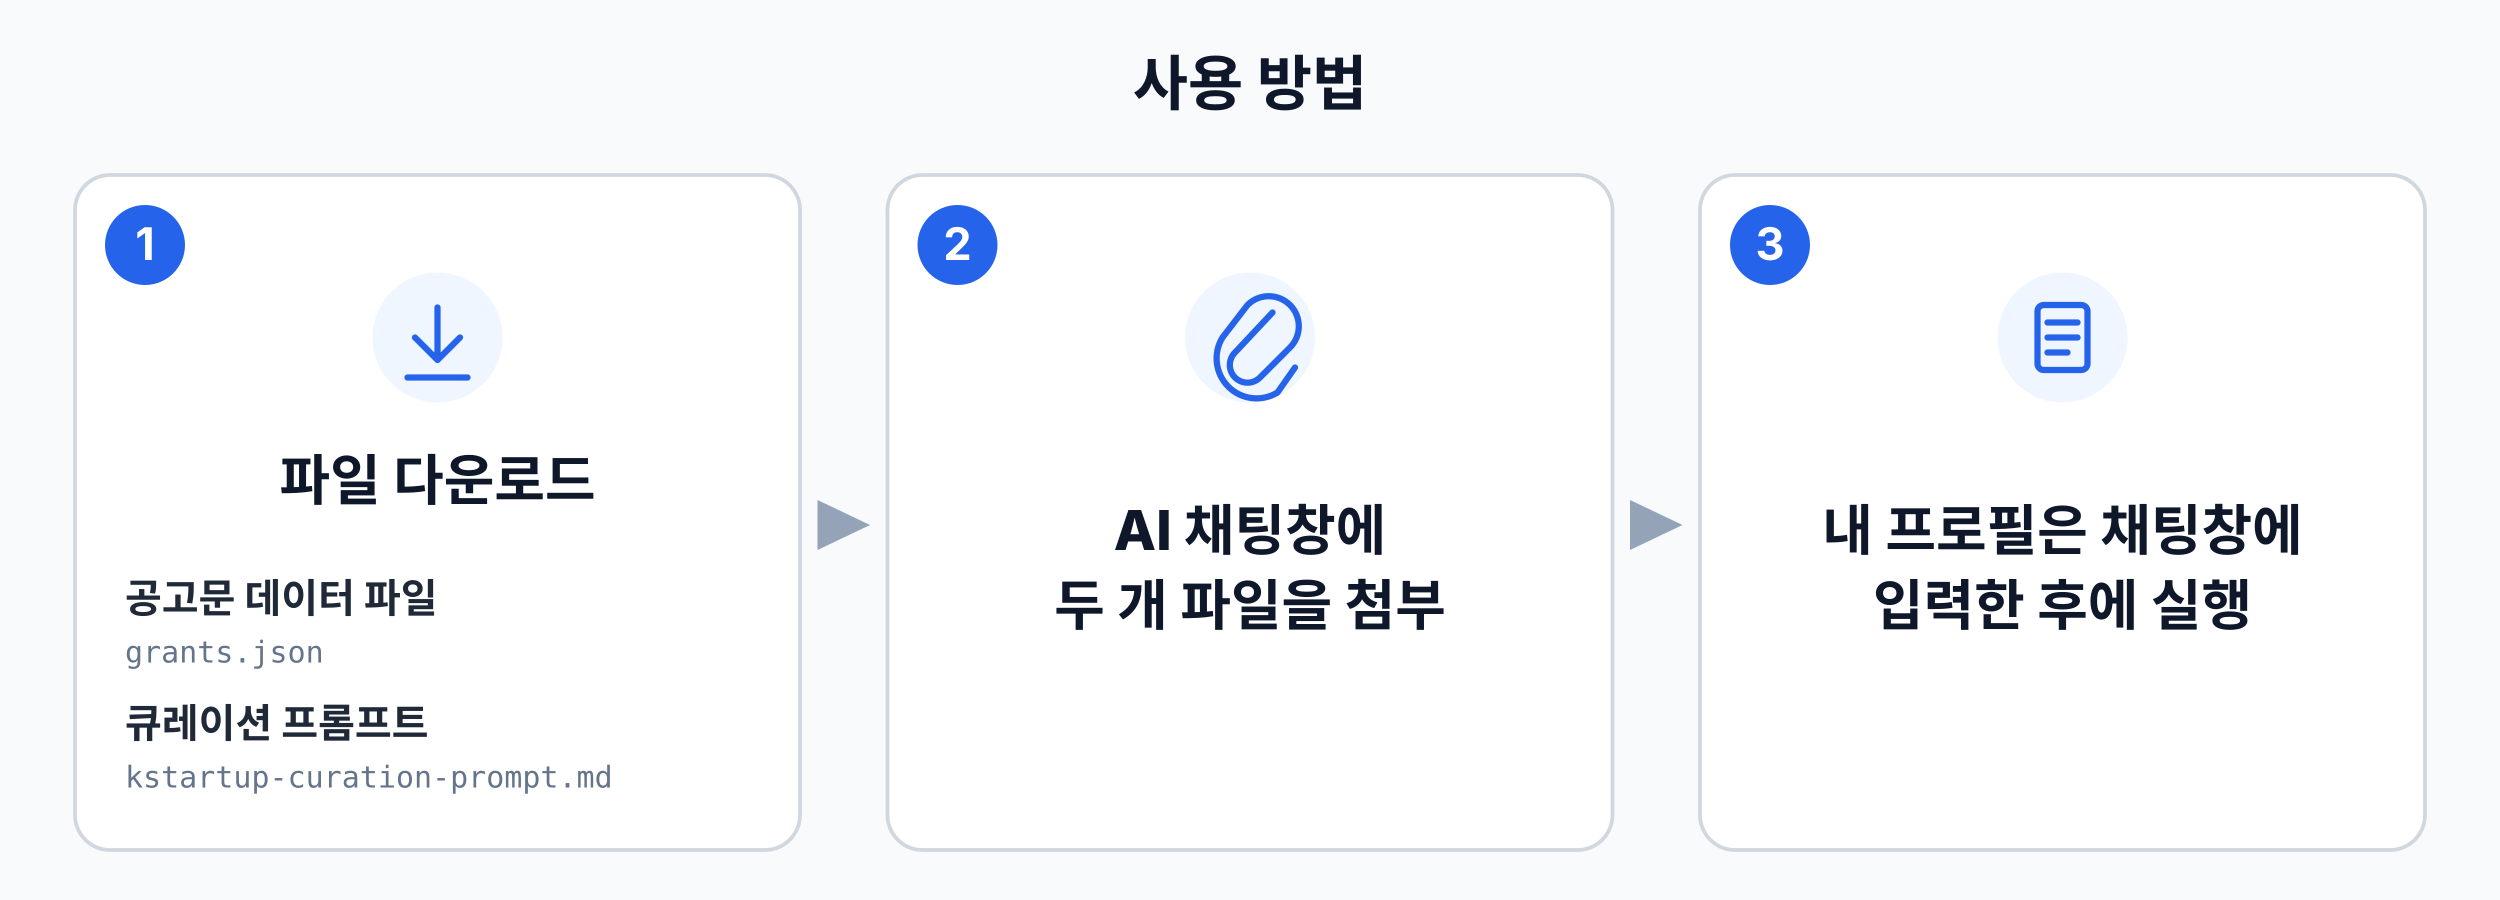
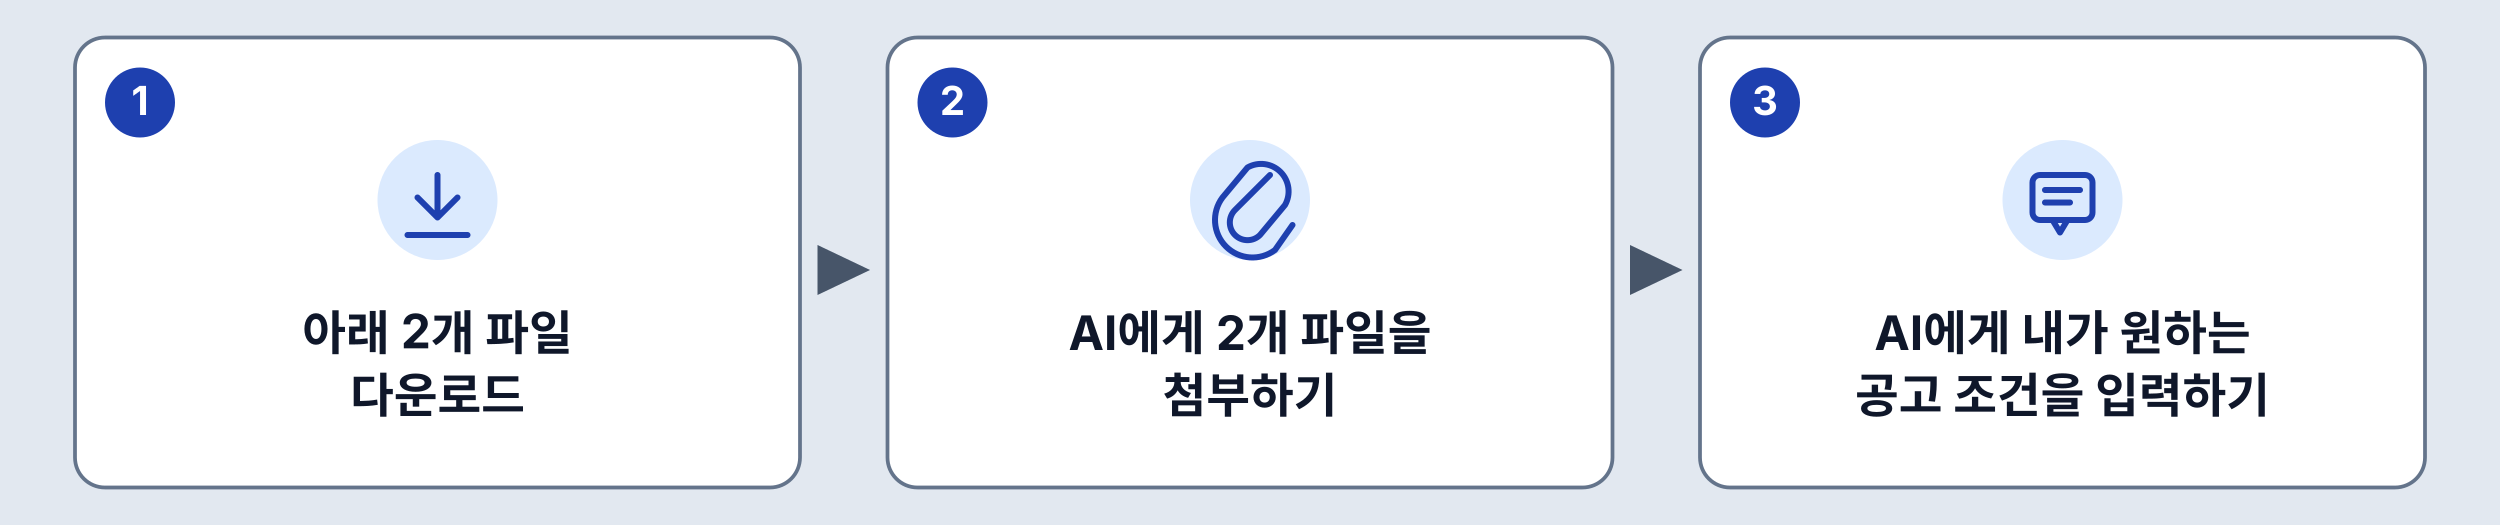
- <svg xmlns="http://www.w3.org/2000/svg" viewBox="0 0 1000 360" font-family="-apple-system, 'Apple SD Gothic Neo', 'Malgun Gothic', sans-serif">
+ <svg xmlns="http://www.w3.org/2000/svg" viewBox="0 0 1000 210" font-family="-apple-system, 'Apple SD Gothic Neo', 'Malgun Gothic', sans-serif">
  <defs>
    <style>
-       .card { fill: #ffffff; stroke: #d0d7de; stroke-width: 1.5; }
-       .step-num { fill: #ffffff; font-size: 18px; font-weight: 700; }
-       .step-circle { fill: #2563eb; }
-       .title { fill: #0f172a; font-size: 22px; font-weight: 800; }
-       .item { fill: #1f2937; font-size: 16px; font-weight: 600; }
-       .item-sub { fill: #64748b; font-size: 12px; font-family: 'SFMono-Regular', Consolas, monospace; }
-       .desc { fill: #334155; font-size: 16px; }
-       .arrow { fill: #94a3b8; }
-       .icon-bg { fill: #eff6ff; }
-       .icon-stroke { stroke: #2563eb; stroke-width: 2.5; fill: none; stroke-linecap: round; stroke-linejoin: round; }
+       .card { fill: #ffffff; stroke: #64748b; stroke-width: 1.5; }
+       .step-num { fill: #ffffff; font-size: 16px; font-weight: 700; }
+       .step-circle { fill: #1e40af; }
+       .title { fill: #0f172a; font-size: 19px; font-weight: 700; }
+       .arrow { fill: #475569; }
+       .icon-bg { fill: #dbeafe; }
+       .icon-stroke { stroke: #1e40af; stroke-width: 2.4; fill: none; stroke-linecap: round; stroke-linejoin: round; }
    </style>
  </defs>
-   <rect width="1000" height="360" fill="#f8fafc" />
-   <text x="500" y="42" text-anchor="middle" fill="#0f172a" font-size="24" font-weight="700">사용 방법</text>
-   <g transform="translate(30, 70)">
-     <rect class="card" width="290" height="270" rx="14" />
-     <circle class="step-circle" cx="28" cy="28" r="16" />
-     <text class="step-num" x="28" y="34" text-anchor="middle">1</text>
+   <rect width="1000" height="210" fill="#e2e8f0" />
+   <g transform="translate(30, 15)">
+     <rect class="card" width="290" height="180" rx="12" />
+     <circle class="step-circle" cx="26" cy="26" r="14" />
+     <text class="step-num" x="26" y="31" text-anchor="middle">1</text>
    <g transform="translate(145, 65)">
-       <circle class="icon-bg" cx="0" cy="0" r="26" />
-       <path class="icon-stroke" d="M 0 -12 L 0 8 M -9 0 L 0 9 L 9 0" />
-       <line class="icon-stroke" x1="-12" y1="16" x2="12" y2="16" />
+       <circle class="icon-bg" cx="0" cy="0" r="24" />
+       <path class="icon-stroke" d="M 0 -10 L 0 7 M -8 -1 L 0 7 L 8 -1" />
+       <line class="icon-stroke" x1="-12" y1="14" x2="12" y2="14" />
    </g>
-     <text class="title" x="145" y="130" text-anchor="middle">파일 다운로드</text>
-     <text class="item" x="20" y="175">공고문 데이터 파일</text>
-     <text class="item-sub" x="20" y="195">grants.json</text>
-     <text class="item" x="20" y="225">큐레이션 프롬프트</text>
-     <text class="item-sub" x="20" y="245">kstartup-curation-prompt.md</text>
+     <text class="title" x="145" y="125" text-anchor="middle">아래 2개 파일</text>
+     <text class="title" x="145" y="150" text-anchor="middle">다운로드</text>
  </g>
-   <polygon class="arrow" points="327,200 348,210 327,220" />
-   <g transform="translate(355, 70)">
-     <rect class="card" width="290" height="270" rx="14" />
-     <circle class="step-circle" cx="28" cy="28" r="16" />
-     <text class="step-num" x="28" y="34" text-anchor="middle">2</text>
+   <polygon class="arrow" points="327,98 348,108 327,118" />
+   <g transform="translate(355, 15)">
+     <rect class="card" width="290" height="180" rx="12" />
+     <circle class="step-circle" cx="26" cy="26" r="14" />
+     <text class="step-num" x="26" y="31" text-anchor="middle">2</text>
    <g transform="translate(145, 65)">
-       <circle class="icon-bg" cx="0" cy="0" r="26" />
-       <path class="icon-stroke" d="M 9 -10 L -6 6 a 7 7 0 0 0 10 10 L 16 4 a 12 12 0 0 0 -17 -17 L -11 0 a 16 16 0 0 0 22 22 L 18 12" />
+       <circle class="icon-bg" cx="0" cy="0" r="24" />
+       <path class="icon-stroke" d="M 8 -10 L -6 4 a 7 7 0 0 0 10 10 L 14 2 a 11 11 0 0 0 -15 -15 L -11 -1 a 15 15 0 0 0 21 21 L 17 10" />
    </g>
-     <text class="title" x="145" y="150" text-anchor="middle">AI 채팅창에</text>
-     <text class="title" x="145" y="180" text-anchor="middle">두 개 파일을 첨부</text>
+     <text class="title" x="145" y="125" text-anchor="middle">AI에게 2개 파일을</text>
+     <text class="title" x="145" y="150" text-anchor="middle">첨부하기</text>
  </g>
-   <polygon class="arrow" points="652,200 673,210 652,220" />
-   <g transform="translate(680, 70)">
-     <rect class="card" width="290" height="270" rx="14" />
-     <circle class="step-circle" cx="28" cy="28" r="16" />
-     <text class="step-num" x="28" y="34" text-anchor="middle">3</text>
+   <polygon class="arrow" points="652,98 673,108 652,118" />
+   <g transform="translate(680, 15)">
+     <rect class="card" width="290" height="180" rx="12" />
+     <circle class="step-circle" cx="26" cy="26" r="14" />
+     <text class="step-num" x="26" y="31" text-anchor="middle">3</text>
    <g transform="translate(145, 65)">
-       <circle class="icon-bg" cx="0" cy="0" r="26" />
-       <rect class="icon-stroke" x="-10" y="-13" width="20" height="26" rx="2.5" />
-       <line class="icon-stroke" x1="-6" y1="-6" x2="6" y2="-6" />
-       <line class="icon-stroke" x1="-6" y1="0" x2="6" y2="0" />
-       <line class="icon-stroke" x1="-6" y1="6" x2="2" y2="6" />
+       <circle class="icon-bg" cx="0" cy="0" r="24" />
+       <rect class="icon-stroke" x="-12" y="-10" width="24" height="18" rx="3" />
+       <line class="icon-stroke" x1="-7" y1="-4" x2="7" y2="-4" />
+       <line class="icon-stroke" x1="-7" y1="1" x2="3" y2="1" />
+       <path class="icon-stroke" d="M -4 8 L -1 13 L 2 8" />
    </g>
-     <text class="title" x="145" y="150" text-anchor="middle">내 프로필은 채팅창에</text>
-     <text class="title" x="145" y="180" text-anchor="middle">입력한 후에 실행</text>
+     <text class="title" x="145" y="125" text-anchor="middle">AI에게 내가 원하는</text>
+     <text class="title" x="145" y="150" text-anchor="middle">공고 조건을 입력하기</text>
  </g>
</svg>
